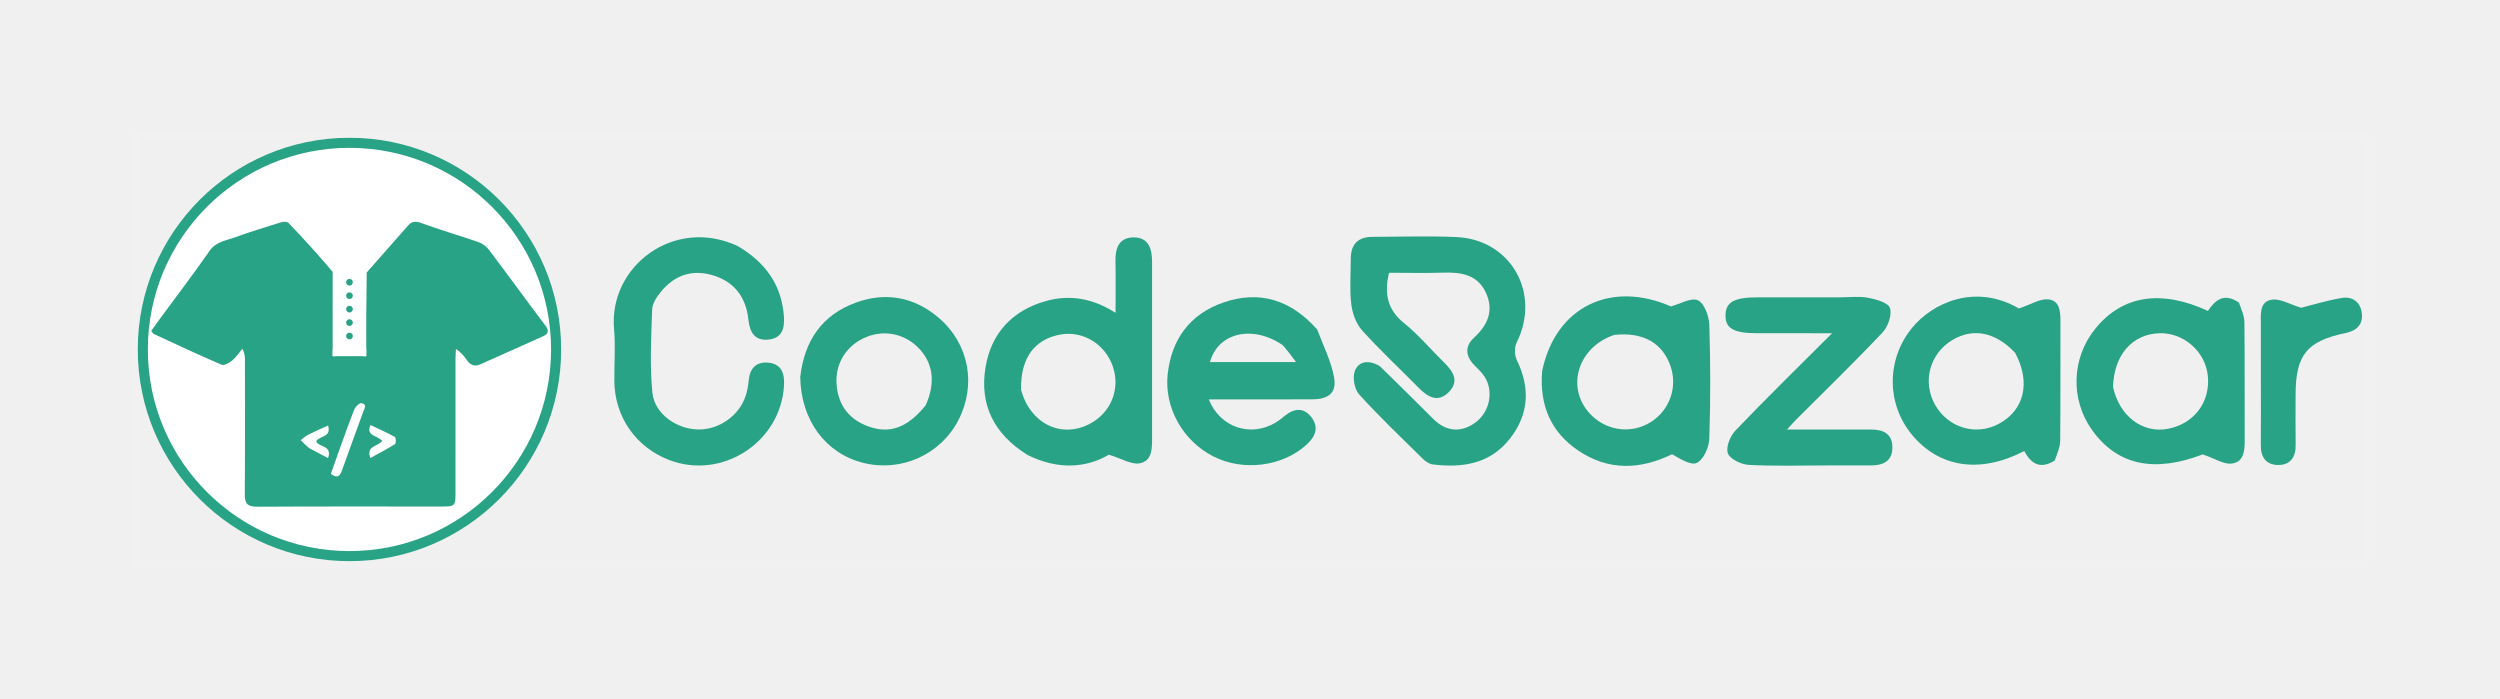
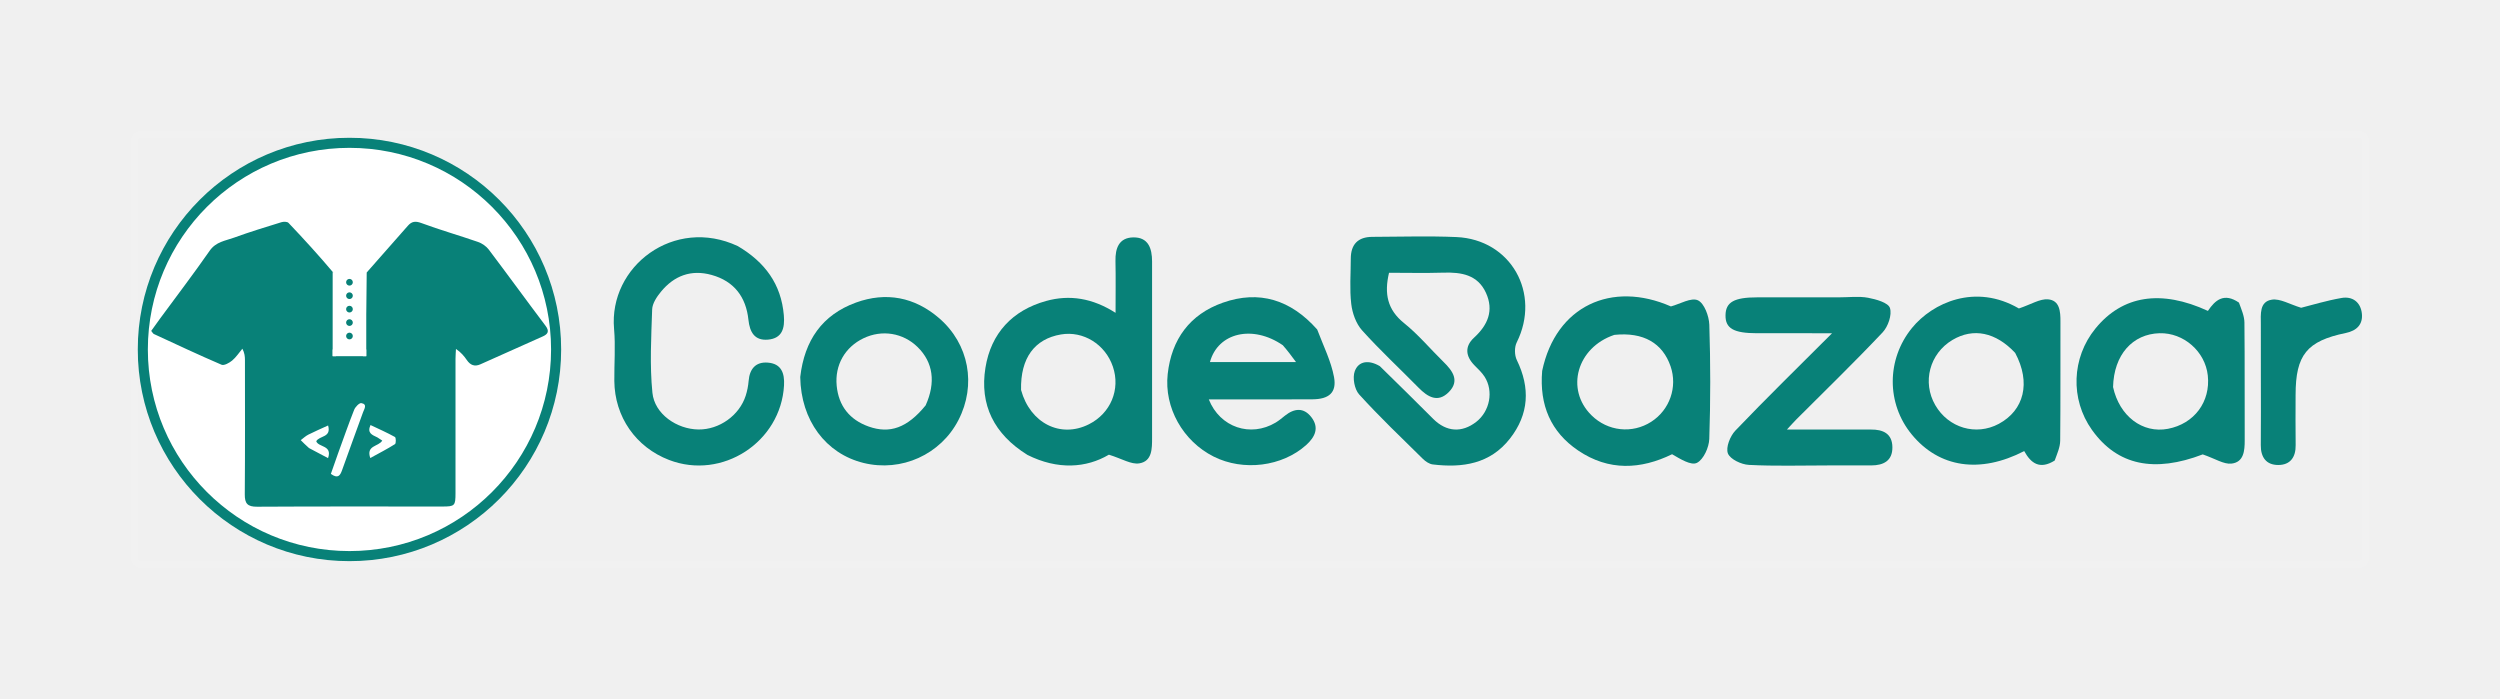
<svg xmlns="http://www.w3.org/2000/svg" width="744" height="208" viewBox="0 0 744 208" fill="none">
-   <path d="M410.641 108.97C416.159 114.338 421.354 119.508 426.547 124.68C430.441 128.557 435.037 128.873 439.319 125.553C443.385 122.4 444.554 116.373 441.805 112.096C441.007 110.854 439.873 109.815 438.824 108.75C436.134 106.019 435.837 103.093 438.686 100.482C442.809 96.704 444.626 92.391 442.209 87.124C439.749 81.762 434.911 80.978 429.609 81.14C424.16 81.308 418.702 81.177 413.374 81.177C411.9 87.419 412.883 92.17 417.855 96.163C422.116 99.585 425.68 103.868 429.605 107.718C432.314 110.375 434.489 113.323 431.161 116.688C427.92 119.965 424.899 118.161 422.168 115.382C416.565 109.679 410.678 104.236 405.343 98.296C403.548 96.298 402.452 93.19 402.132 90.461C401.612 86.024 401.99 81.482 401.994 76.984C401.999 72.696 404.147 70.498 408.438 70.488C416.767 70.469 425.11 70.186 433.423 70.549C449.668 71.26 458.658 87.31 451.369 101.919C450.663 103.335 450.702 105.705 451.401 107.142C455.435 115.431 455.039 123.264 449.352 130.537C443.457 138.076 435.233 139.291 426.391 138.218C425.347 138.092 424.225 137.326 423.439 136.552C417.03 130.24 410.51 124.022 404.472 117.369C403.082 115.837 402.457 112.373 403.185 110.442C404.329 107.411 407.376 107.029 410.641 108.97Z" fill="hsl(165, 60%, 40%)" />
-   <path d="M305.765 135.381C295.84 129.212 291.476 120.492 293.271 109.411C294.929 99.175 301.296 92.348 311.33 89.566C318.301 87.633 325.136 88.714 331.99 93.102C331.99 87.489 332.071 82.582 331.963 77.68C331.88 73.879 333.009 70.754 337.19 70.65C341.719 70.539 342.86 73.888 342.857 77.817C342.842 95.295 342.843 112.773 342.857 130.25C342.86 133.501 342.904 137.278 339.04 137.899C336.652 138.283 333.919 136.523 330.008 135.313C323.325 139.261 314.805 139.919 305.765 135.381ZM303.867 116.061C306.568 125.94 315.602 130.51 324.046 126.27C330.535 123.011 333.499 115.899 331.195 109.114C328.933 102.448 322.371 98.392 315.705 99.539C307.935 100.876 303.656 106.496 303.867 116.061Z" fill="hsl(165, 60%, 40%)" />
-   <path d="M219.58 73.246C227.698 78.038 232.482 84.578 233.27 93.825C233.595 97.631 232.83 100.713 228.527 101.077C224.588 101.409 223.126 98.877 222.732 95.159C222.017 88.42 218.517 83.701 211.788 81.825C205.667 80.118 200.609 82.055 196.683 86.837C195.462 88.325 194.143 90.292 194.083 92.08C193.808 100.351 193.334 108.7 194.161 116.897C194.8 123.239 201.455 127.739 207.864 127.815C214.048 127.888 220.035 123.647 221.926 117.746C222.379 116.331 222.67 114.83 222.793 113.348C223.089 109.763 224.91 107.623 228.528 107.916C232.519 108.238 233.531 111.032 233.328 114.683C232.389 131.585 214.905 142.956 199.106 136.881C189.209 133.075 182.923 124.032 182.824 113.374C182.776 108.209 183.2 103.009 182.747 97.883C181.103 79.29 200.607 64.349 219.58 73.246Z" fill="hsl(165, 60%, 40%)" />
-   <path d="M391.999 98.065C393.857 102.976 396.128 107.47 397.007 112.221C397.859 116.822 395.502 118.793 390.645 118.834C381.995 118.905 373.343 118.854 364.692 118.854C363.111 118.854 361.529 118.854 359.734 118.854C363.077 127.256 372.195 130.208 379.635 125.76C380.627 125.167 381.52 124.402 382.431 123.681C385.188 121.497 387.979 121.2 390.257 124.146C392.689 127.293 391.364 130.059 388.731 132.429C381.58 138.864 370.02 140.312 361.194 135.884C352.065 131.304 346.4 121.322 347.508 111.302C348.651 100.958 354.107 93.538 363.908 90.083C374.753 86.259 384.153 89.205 391.999 98.065ZM381.767 102.743C372.785 96.557 362.452 98.994 360.08 107.752C368.362 107.752 376.669 107.752 385.697 107.752C384.28 105.831 383.321 104.53 381.767 102.743Z" fill="hsl(165, 60%, 40%)" />
-   <path d="M458.949 110.373C463.03 90.987 479.686 83.481 497.262 91.193C499.989 90.461 503.288 88.463 505.277 89.362C507.177 90.22 508.61 94.068 508.693 96.651C509.053 107.965 509.065 119.305 508.682 130.618C508.597 133.142 506.988 136.731 505.013 137.741C503.279 138.628 500.048 136.588 497.613 135.179C488.303 139.722 478.768 140.251 469.638 134.057C461.538 128.562 458.082 120.597 458.949 110.373ZM480.42 99.661C469.315 103.381 465.776 115.834 473.621 123.588C478.456 128.367 485.748 129.158 491.413 125.517C496.91 121.985 499.283 115.175 497.164 109.014C494.802 102.148 489.128 98.753 480.42 99.661Z" fill="hsl(165, 60%, 40%)" />
-   <path d="M666.311 90.056C667.083 92.183 667.921 94.074 667.941 95.973C668.065 107.638 667.972 119.304 668.025 130.969C668.04 134.154 667.759 137.554 664.088 137.97C661.811 138.228 659.311 136.524 655.535 135.229C641.213 140.71 630.147 138.597 622.555 127.922C616.07 118.804 616.5 106.475 623.607 97.763C631.654 87.9 643.104 86.084 657.075 92.525C659.281 89.221 661.916 87.051 666.311 90.056ZM628.847 115.191C630.732 123.837 637.606 129.065 645.183 127.615C653.004 126.119 657.893 119.572 657.04 111.736C656.261 104.582 649.842 98.969 642.667 99.168C634.678 99.391 629.079 105.534 628.847 115.191Z" fill="hsl(165, 60%, 40%)" />
-   <path d="M611.476 137.06C607.009 139.847 604.386 137.849 602.405 134.241C589.262 141.03 577.102 139.21 568.948 129.315C561.358 120.104 561.407 106.908 569.012 97.593C575.148 90.077 587.879 84.26 600.823 91.801C604.493 90.569 607.076 88.879 609.498 89.084C612.979 89.38 613.201 92.694 613.19 95.684C613.149 107.51 613.236 119.337 613.113 131.161C613.093 133.052 612.249 134.934 611.476 137.06ZM599.711 105.016C593.943 98.863 587.27 97.484 581.064 101.162C574.247 105.203 571.989 113.744 575.935 120.569C579.859 127.357 588.056 129.773 594.836 126.14C602.355 122.11 604.472 113.915 599.711 105.016Z" fill="hsl(165, 60%, 40%)" />
-   <path d="M546.969 88.494C550.293 88.494 553.198 88.1 555.932 88.613C558.322 89.061 561.93 90.069 562.449 91.661C563.107 93.679 561.888 97.2 560.261 98.923C551.92 107.757 543.186 116.218 534.596 124.816C533.9 125.513 533.251 126.257 531.787 127.833C538.873 127.833 545.068 127.833 551.262 127.833C553.094 127.833 554.925 127.852 556.756 127.833C560.371 127.795 563.131 129.004 563.177 133.082C563.222 137.126 560.548 138.493 556.915 138.507C552.586 138.523 548.257 138.512 543.928 138.512C536.102 138.512 528.264 138.762 520.46 138.353C518.219 138.235 514.9 136.672 514.223 134.934C513.539 133.181 514.884 129.779 516.441 128.151C525.51 118.665 534.902 109.489 545.224 99.17C536.947 99.17 529.919 99.173 522.891 99.169C515.938 99.165 513.451 97.741 513.514 93.809C513.576 89.897 516.078 88.492 522.999 88.491C530.824 88.49 538.65 88.493 546.969 88.494Z" fill="hsl(165, 60%, 40%)" />
-   <path d="M238.152 112.2C239.404 101.263 244.727 93.682 254.726 90.046C263.709 86.78 272.186 88.41 279.458 94.665C288.422 102.376 290.62 114.58 285.224 125.028C279.926 135.286 268.259 140.55 256.981 137.77C245.755 135.004 238.338 125.104 238.152 112.2ZM275.471 120.639C278.546 113.832 277.716 107.813 273.077 103.279C268.753 99.054 262.499 98.032 257.002 100.654C251.504 103.276 248.397 108.608 248.998 114.808C249.581 120.814 252.845 124.92 258.514 126.938C264.803 129.176 270.02 127.327 275.471 120.639Z" fill="hsl(165, 60%, 40%)" />
-   <path d="M672.832 112C672.832 106.509 672.847 101.518 672.827 96.527C672.815 93.526 672.359 89.762 676.097 89.181C678.58 88.795 681.397 90.561 684.822 91.591C687.963 90.807 692.37 89.447 696.877 88.671C700.087 88.119 702.484 89.91 702.881 93.213C703.277 96.513 701.385 98.416 698.124 99.091C686.502 101.495 683.183 105.609 683.169 117.505C683.163 122.497 683.112 127.489 683.186 132.479C683.239 136.095 681.56 138.386 677.993 138.382C674.424 138.378 672.774 136.077 672.813 132.465C672.884 125.811 672.832 119.155 672.832 112Z" fill="hsl(165, 60%, 40%)" />
-   <circle cx="104" cy="104" r="63" fill="hsl(165, 60%, 40%)" />
+   <path d="M410.641 108.97C416.159 114.338 421.354 119.508 426.547 124.68C430.441 128.557 435.037 128.873 439.319 125.553C443.385 122.4 444.554 116.373 441.805 112.096C441.007 110.854 439.873 109.815 438.824 108.75C436.134 106.019 435.837 103.093 438.686 100.482C442.809 96.704 444.626 92.391 442.209 87.124C439.749 81.762 434.911 80.978 429.609 81.14C424.16 81.308 418.702 81.177 413.374 81.177C411.9 87.419 412.883 92.17 417.855 96.163C422.116 99.585 425.68 103.868 429.605 107.718C432.314 110.375 434.489 113.323 431.161 116.688C427.92 119.965 424.899 118.161 422.168 115.382C416.565 109.679 410.678 104.236 405.343 98.296C403.548 96.298 402.452 93.19 402.132 90.461C401.612 86.024 401.99 81.482 401.994 76.984C401.999 72.696 404.147 70.498 408.438 70.488C416.767 70.469 425.11 70.186 433.423 70.549C449.668 71.26 458.658 87.31 451.369 101.919C450.663 103.335 450.702 105.705 451.401 107.142C455.435 115.431 455.039 123.264 449.352 130.537C443.457 138.076 435.233 139.291 426.391 138.218C425.347 138.092 424.225 137.326 423.439 136.552C417.03 130.24 410.51 124.022 404.472 117.369C403.082 115.837 402.457 112.373 403.185 110.442C404.329 107.411 407.376 107.029 410.641 108.97Z" fill="#088178" />
+   <path d="M305.765 135.381C295.84 129.212 291.476 120.492 293.271 109.411C294.929 99.175 301.296 92.348 311.33 89.566C318.301 87.633 325.136 88.714 331.99 93.102C331.99 87.489 332.071 82.582 331.963 77.68C331.88 73.879 333.009 70.754 337.19 70.65C341.719 70.539 342.86 73.888 342.857 77.817C342.842 95.295 342.843 112.773 342.857 130.25C342.86 133.501 342.904 137.278 339.04 137.899C336.652 138.283 333.919 136.523 330.008 135.313C323.325 139.261 314.805 139.919 305.765 135.381ZM303.867 116.061C306.568 125.94 315.602 130.51 324.046 126.27C330.535 123.011 333.499 115.899 331.195 109.114C328.933 102.448 322.371 98.392 315.705 99.539C307.935 100.876 303.656 106.496 303.867 116.061Z" fill="#088178" />
+   <path d="M219.58 73.246C227.698 78.038 232.482 84.578 233.27 93.825C233.595 97.631 232.83 100.713 228.527 101.077C224.588 101.409 223.126 98.877 222.732 95.159C222.017 88.42 218.517 83.701 211.788 81.825C205.667 80.118 200.609 82.055 196.683 86.837C195.462 88.325 194.143 90.292 194.083 92.08C193.808 100.351 193.334 108.7 194.161 116.897C194.8 123.239 201.455 127.739 207.864 127.815C214.048 127.888 220.035 123.647 221.926 117.746C222.379 116.331 222.67 114.83 222.793 113.348C223.089 109.763 224.91 107.623 228.528 107.916C232.519 108.238 233.531 111.032 233.328 114.683C232.389 131.585 214.905 142.956 199.106 136.881C189.209 133.075 182.923 124.032 182.824 113.374C182.776 108.209 183.2 103.009 182.747 97.883C181.103 79.29 200.607 64.349 219.58 73.246Z" fill="#088178" />
+   <path d="M391.999 98.065C393.857 102.976 396.128 107.47 397.007 112.221C397.859 116.822 395.502 118.793 390.645 118.834C381.995 118.905 373.343 118.854 364.692 118.854C363.111 118.854 361.529 118.854 359.734 118.854C363.077 127.256 372.195 130.208 379.635 125.76C380.627 125.167 381.52 124.402 382.431 123.681C385.188 121.497 387.979 121.2 390.257 124.146C392.689 127.293 391.364 130.059 388.731 132.429C381.58 138.864 370.02 140.312 361.194 135.884C352.065 131.304 346.4 121.322 347.508 111.302C348.651 100.958 354.107 93.538 363.908 90.083C374.753 86.259 384.153 89.205 391.999 98.065ZM381.767 102.743C372.785 96.557 362.452 98.994 360.08 107.752C368.362 107.752 376.669 107.752 385.697 107.752C384.28 105.831 383.321 104.53 381.767 102.743Z" fill="#088178" />
+   <path d="M458.949 110.373C463.03 90.987 479.686 83.481 497.262 91.193C499.989 90.461 503.288 88.463 505.277 89.362C507.177 90.22 508.61 94.068 508.693 96.651C509.053 107.965 509.065 119.305 508.682 130.618C508.597 133.142 506.988 136.731 505.013 137.741C503.279 138.628 500.048 136.588 497.613 135.179C488.303 139.722 478.768 140.251 469.638 134.057C461.538 128.562 458.082 120.597 458.949 110.373ZM480.42 99.661C469.315 103.381 465.776 115.834 473.621 123.588C478.456 128.367 485.748 129.158 491.413 125.517C496.91 121.985 499.283 115.175 497.164 109.014C494.802 102.148 489.128 98.753 480.42 99.661Z" fill="#088178" />
+   <path d="M666.311 90.056C667.083 92.183 667.921 94.074 667.941 95.973C668.065 107.638 667.972 119.304 668.025 130.969C668.04 134.154 667.759 137.554 664.088 137.97C661.811 138.228 659.311 136.524 655.535 135.229C641.213 140.71 630.147 138.597 622.555 127.922C616.07 118.804 616.5 106.475 623.607 97.763C631.654 87.9 643.104 86.084 657.075 92.525C659.281 89.221 661.916 87.051 666.311 90.056ZM628.847 115.191C630.732 123.837 637.606 129.065 645.183 127.615C653.004 126.119 657.893 119.572 657.04 111.736C656.261 104.582 649.842 98.969 642.667 99.168C634.678 99.391 629.079 105.534 628.847 115.191Z" fill="#088178" />
+   <path d="M611.476 137.06C607.009 139.847 604.386 137.849 602.405 134.241C589.262 141.03 577.102 139.21 568.948 129.315C561.358 120.104 561.407 106.908 569.012 97.593C575.148 90.077 587.879 84.26 600.823 91.801C604.493 90.569 607.076 88.879 609.498 89.084C612.979 89.38 613.201 92.694 613.19 95.684C613.149 107.51 613.236 119.337 613.113 131.161C613.093 133.052 612.249 134.934 611.476 137.06ZM599.711 105.016C593.943 98.863 587.27 97.484 581.064 101.162C574.247 105.203 571.989 113.744 575.935 120.569C579.859 127.357 588.056 129.773 594.836 126.14C602.355 122.11 604.472 113.915 599.711 105.016Z" fill="#088178" />
+   <path d="M546.969 88.494C550.293 88.494 553.198 88.1 555.932 88.613C558.322 89.061 561.93 90.069 562.449 91.661C563.107 93.679 561.888 97.2 560.261 98.923C551.92 107.757 543.186 116.218 534.596 124.816C533.9 125.513 533.251 126.257 531.787 127.833C538.873 127.833 545.068 127.833 551.262 127.833C553.094 127.833 554.925 127.852 556.756 127.833C560.371 127.795 563.131 129.004 563.177 133.082C563.222 137.126 560.548 138.493 556.915 138.507C552.586 138.523 548.257 138.512 543.928 138.512C536.102 138.512 528.264 138.762 520.46 138.353C518.219 138.235 514.9 136.672 514.223 134.934C513.539 133.181 514.884 129.779 516.441 128.151C525.51 118.665 534.902 109.489 545.224 99.17C536.947 99.17 529.919 99.173 522.891 99.169C515.938 99.165 513.451 97.741 513.514 93.809C513.576 89.897 516.078 88.492 522.999 88.491C530.824 88.49 538.65 88.493 546.969 88.494Z" fill="#088178" />
+   <path d="M238.152 112.2C239.404 101.263 244.727 93.682 254.726 90.046C263.709 86.78 272.186 88.41 279.458 94.665C288.422 102.376 290.62 114.58 285.224 125.028C279.926 135.286 268.259 140.55 256.981 137.77C245.755 135.004 238.338 125.104 238.152 112.2ZM275.471 120.639C278.546 113.832 277.716 107.813 273.077 103.279C268.753 99.054 262.499 98.032 257.002 100.654C251.504 103.276 248.397 108.608 248.998 114.808C249.581 120.814 252.845 124.92 258.514 126.938C264.803 129.176 270.02 127.327 275.471 120.639Z" fill="#088178" />
+   <path d="M672.832 112C672.832 106.509 672.847 101.518 672.827 96.527C672.815 93.526 672.359 89.762 676.097 89.181C678.58 88.795 681.397 90.561 684.822 91.591C687.963 90.807 692.37 89.447 696.877 88.671C700.087 88.119 702.484 89.91 702.881 93.213C703.277 96.513 701.385 98.416 698.124 99.091C686.502 101.495 683.183 105.609 683.169 117.505C683.163 122.497 683.112 127.489 683.186 132.479C683.239 136.095 681.56 138.386 677.993 138.382C674.424 138.378 672.774 136.077 672.813 132.465C672.884 125.811 672.832 119.155 672.832 112Z" fill="#088178" />
+   <circle cx="104" cy="104" r="63" fill="#088178" />
  <circle cx="104" cy="104" r="60" fill="#ffffff" />
-   <circle cx="104" cy="84" r="1" fill="hsl(165, 60%, 40%)" />
-   <circle cx="104" cy="92" r="1" fill="hsl(165, 60%, 40%)" />
-   <circle cx="104" cy="96" r="1" fill="hsl(165, 60%, 40%)" />
-   <circle cx="104" cy="100" r="1" fill="hsl(165, 60%, 40%)" />
-   <circle cx="104" cy="88" r="1" fill="hsl(165, 60%, 40%)" />
-   <path d="M100.635 105.236C103.008 105.172 105.38 105.108 108.039 104.868C108.326 104.692 108.611 104.682 108.708 104.461C108.902 96.537 109.001 88.833 109.099 81.129C113.19 76.487 117.288 71.852 121.367 67.199C122.535 65.865 123.627 65.721 125.426 66.388C130.973 68.445 136.68 70.066 142.272 72.008C143.464 72.422 144.703 73.277 145.459 74.277C151.143 81.793 156.671 89.428 162.35 96.948C163.571 98.564 163.061 99.426 161.571 100.1C155.375 102.903 149.159 105.66 142.947 108.427C141.246 109.184 139.964 108.663 138.936 107.162C138.129 105.983 137.215 104.878 135.696 103.843C135.649 104.816 135.56 105.79 135.56 106.763C135.553 120.086 135.562 133.41 135.558 146.733C135.557 150.532 135.354 150.741 131.649 150.742C113.269 150.746 94.888 150.687 76.508 150.8C73.645 150.818 72.826 149.855 72.847 147.105C72.953 133.782 72.902 120.458 72.896 107.135C72.895 106.106 72.809 105.077 72.131 103.773C71.131 104.966 70.265 106.321 69.088 107.299C68.236 108.007 66.69 108.868 65.932 108.544C59.154 105.64 52.48 102.492 45.785 99.396C45.55 99.287 45.412 98.972 45 98.481C45.845 97.304 46.714 96.067 47.608 94.85C52.556 88.118 57.633 81.475 62.401 74.617C64.266 71.936 67.086 71.658 69.642 70.725C74.288 69.03 79.028 67.59 83.755 66.128C84.394 65.931 85.484 65.936 85.859 66.33C90.394 71.097 94.834 75.954 99.311 81.269C99.307 87.674 99.243 93.599 99.301 99.522C99.32 101.438 99.659 103.351 100.048 105.256C100.374 105.243 100.505 105.24 100.635 105.236ZM100.613 134.912C99.887 136.977 99.162 139.042 98.466 141.027C100.538 142.536 101.215 141.579 101.804 139.914C103.837 134.161 105.976 128.445 108.036 122.701C108.391 121.711 109.413 120.298 107.537 119.966C106.94 119.86 105.741 121.092 105.402 121.944C103.753 126.082 102.304 130.299 100.613 134.912ZM112.339 130.19C112.839 130.518 113.339 130.845 113.761 131.121C112.645 132.979 108.886 132.465 110.19 136.312C112.744 134.909 115.213 133.645 117.548 132.17C117.887 131.956 117.861 130.231 117.534 130.05C115.205 128.753 112.754 127.676 110.261 126.49C109.206 128.866 110.661 129.393 112.339 130.19ZM91.954 133.337C93.796 134.312 95.639 135.288 97.626 136.339C98.996 132.433 94.742 133.158 94.115 131.308C95.07 129.6 98.679 130.279 97.643 126.622C95.554 127.58 93.618 128.405 91.746 129.355C90.93 129.768 90.244 130.438 89.5 130.991C90.199 131.694 90.898 132.398 91.954 133.337Z" fill="hsl(165, 60%, 40%)" />
+   <circle cx="104" cy="84" r="1" fill="#088178" />
+   <circle cx="104" cy="92" r="1" fill="#088178" />
+   <circle cx="104" cy="96" r="1" fill="#088178" />
+   <circle cx="104" cy="100" r="1" fill="#088178" />
+   <circle cx="104" cy="88" r="1" fill="#088178" />
+   <path d="M100.635 105.236C103.008 105.172 105.38 105.108 108.039 104.868C108.326 104.692 108.611 104.682 108.708 104.461C108.902 96.537 109.001 88.833 109.099 81.129C113.19 76.487 117.288 71.852 121.367 67.199C122.535 65.865 123.627 65.721 125.426 66.388C130.973 68.445 136.68 70.066 142.272 72.008C143.464 72.422 144.703 73.277 145.459 74.277C151.143 81.793 156.671 89.428 162.35 96.948C163.571 98.564 163.061 99.426 161.571 100.1C155.375 102.903 149.159 105.66 142.947 108.427C141.246 109.184 139.964 108.663 138.936 107.162C138.129 105.983 137.215 104.878 135.696 103.843C135.649 104.816 135.56 105.79 135.56 106.763C135.553 120.086 135.562 133.41 135.558 146.733C135.557 150.532 135.354 150.741 131.649 150.742C113.269 150.746 94.888 150.687 76.508 150.8C73.645 150.818 72.826 149.855 72.847 147.105C72.953 133.782 72.902 120.458 72.896 107.135C72.895 106.106 72.809 105.077 72.131 103.773C71.131 104.966 70.265 106.321 69.088 107.299C68.236 108.007 66.69 108.868 65.932 108.544C59.154 105.64 52.48 102.492 45.785 99.396C45.55 99.287 45.412 98.972 45 98.481C45.845 97.304 46.714 96.067 47.608 94.85C52.556 88.118 57.633 81.475 62.401 74.617C64.266 71.936 67.086 71.658 69.642 70.725C74.288 69.03 79.028 67.59 83.755 66.128C84.394 65.931 85.484 65.936 85.859 66.33C90.394 71.097 94.834 75.954 99.311 81.269C99.307 87.674 99.243 93.599 99.301 99.522C99.32 101.438 99.659 103.351 100.048 105.256C100.374 105.243 100.505 105.24 100.635 105.236ZM100.613 134.912C99.887 136.977 99.162 139.042 98.466 141.027C100.538 142.536 101.215 141.579 101.804 139.914C103.837 134.161 105.976 128.445 108.036 122.701C108.391 121.711 109.413 120.298 107.537 119.966C106.94 119.86 105.741 121.092 105.402 121.944C103.753 126.082 102.304 130.299 100.613 134.912ZM112.339 130.19C112.839 130.518 113.339 130.845 113.761 131.121C112.645 132.979 108.886 132.465 110.19 136.312C112.744 134.909 115.213 133.645 117.548 132.17C117.887 131.956 117.861 130.231 117.534 130.05C115.205 128.753 112.754 127.676 110.261 126.49C109.206 128.866 110.661 129.393 112.339 130.19ZM91.954 133.337C93.796 134.312 95.639 135.288 97.626 136.339C98.996 132.433 94.742 133.158 94.115 131.308C95.07 129.6 98.679 130.279 97.643 126.622C95.554 127.58 93.618 128.405 91.746 129.355C90.93 129.768 90.244 130.438 89.5 130.991C90.199 131.694 90.898 132.398 91.954 133.337Z" fill="#088178" />
  <rect x="108" y="81" width="1" height="25" fill="white" />
  <rect x="99" y="81" width="1" height="25" fill="white" />
  <rect x="99" y="104" width="10" height="2" fill="white" />
  <path d="M42 41H702V39H42V41ZM703 42V166H705V42H703ZM702 167H42V169H702V167ZM41 166V42H39V166H41ZM42 167C41.448 167 41 166.552 41 166H39C39 167.657 40.343 169 42 169V167ZM703 166C703 166.552 702.552 167 702 167V169C703.657 169 705 167.657 705 166H703ZM702 41C702.552 41 703 41.448 703 42H705C705 40.343 703.657 39 702 39V41ZM42 39C40.343 39 39 40.343 39 42H41C41 41.448 41.448 41 42 41V39Z" fill="white" fill-opacity="0.1" />
</svg>
